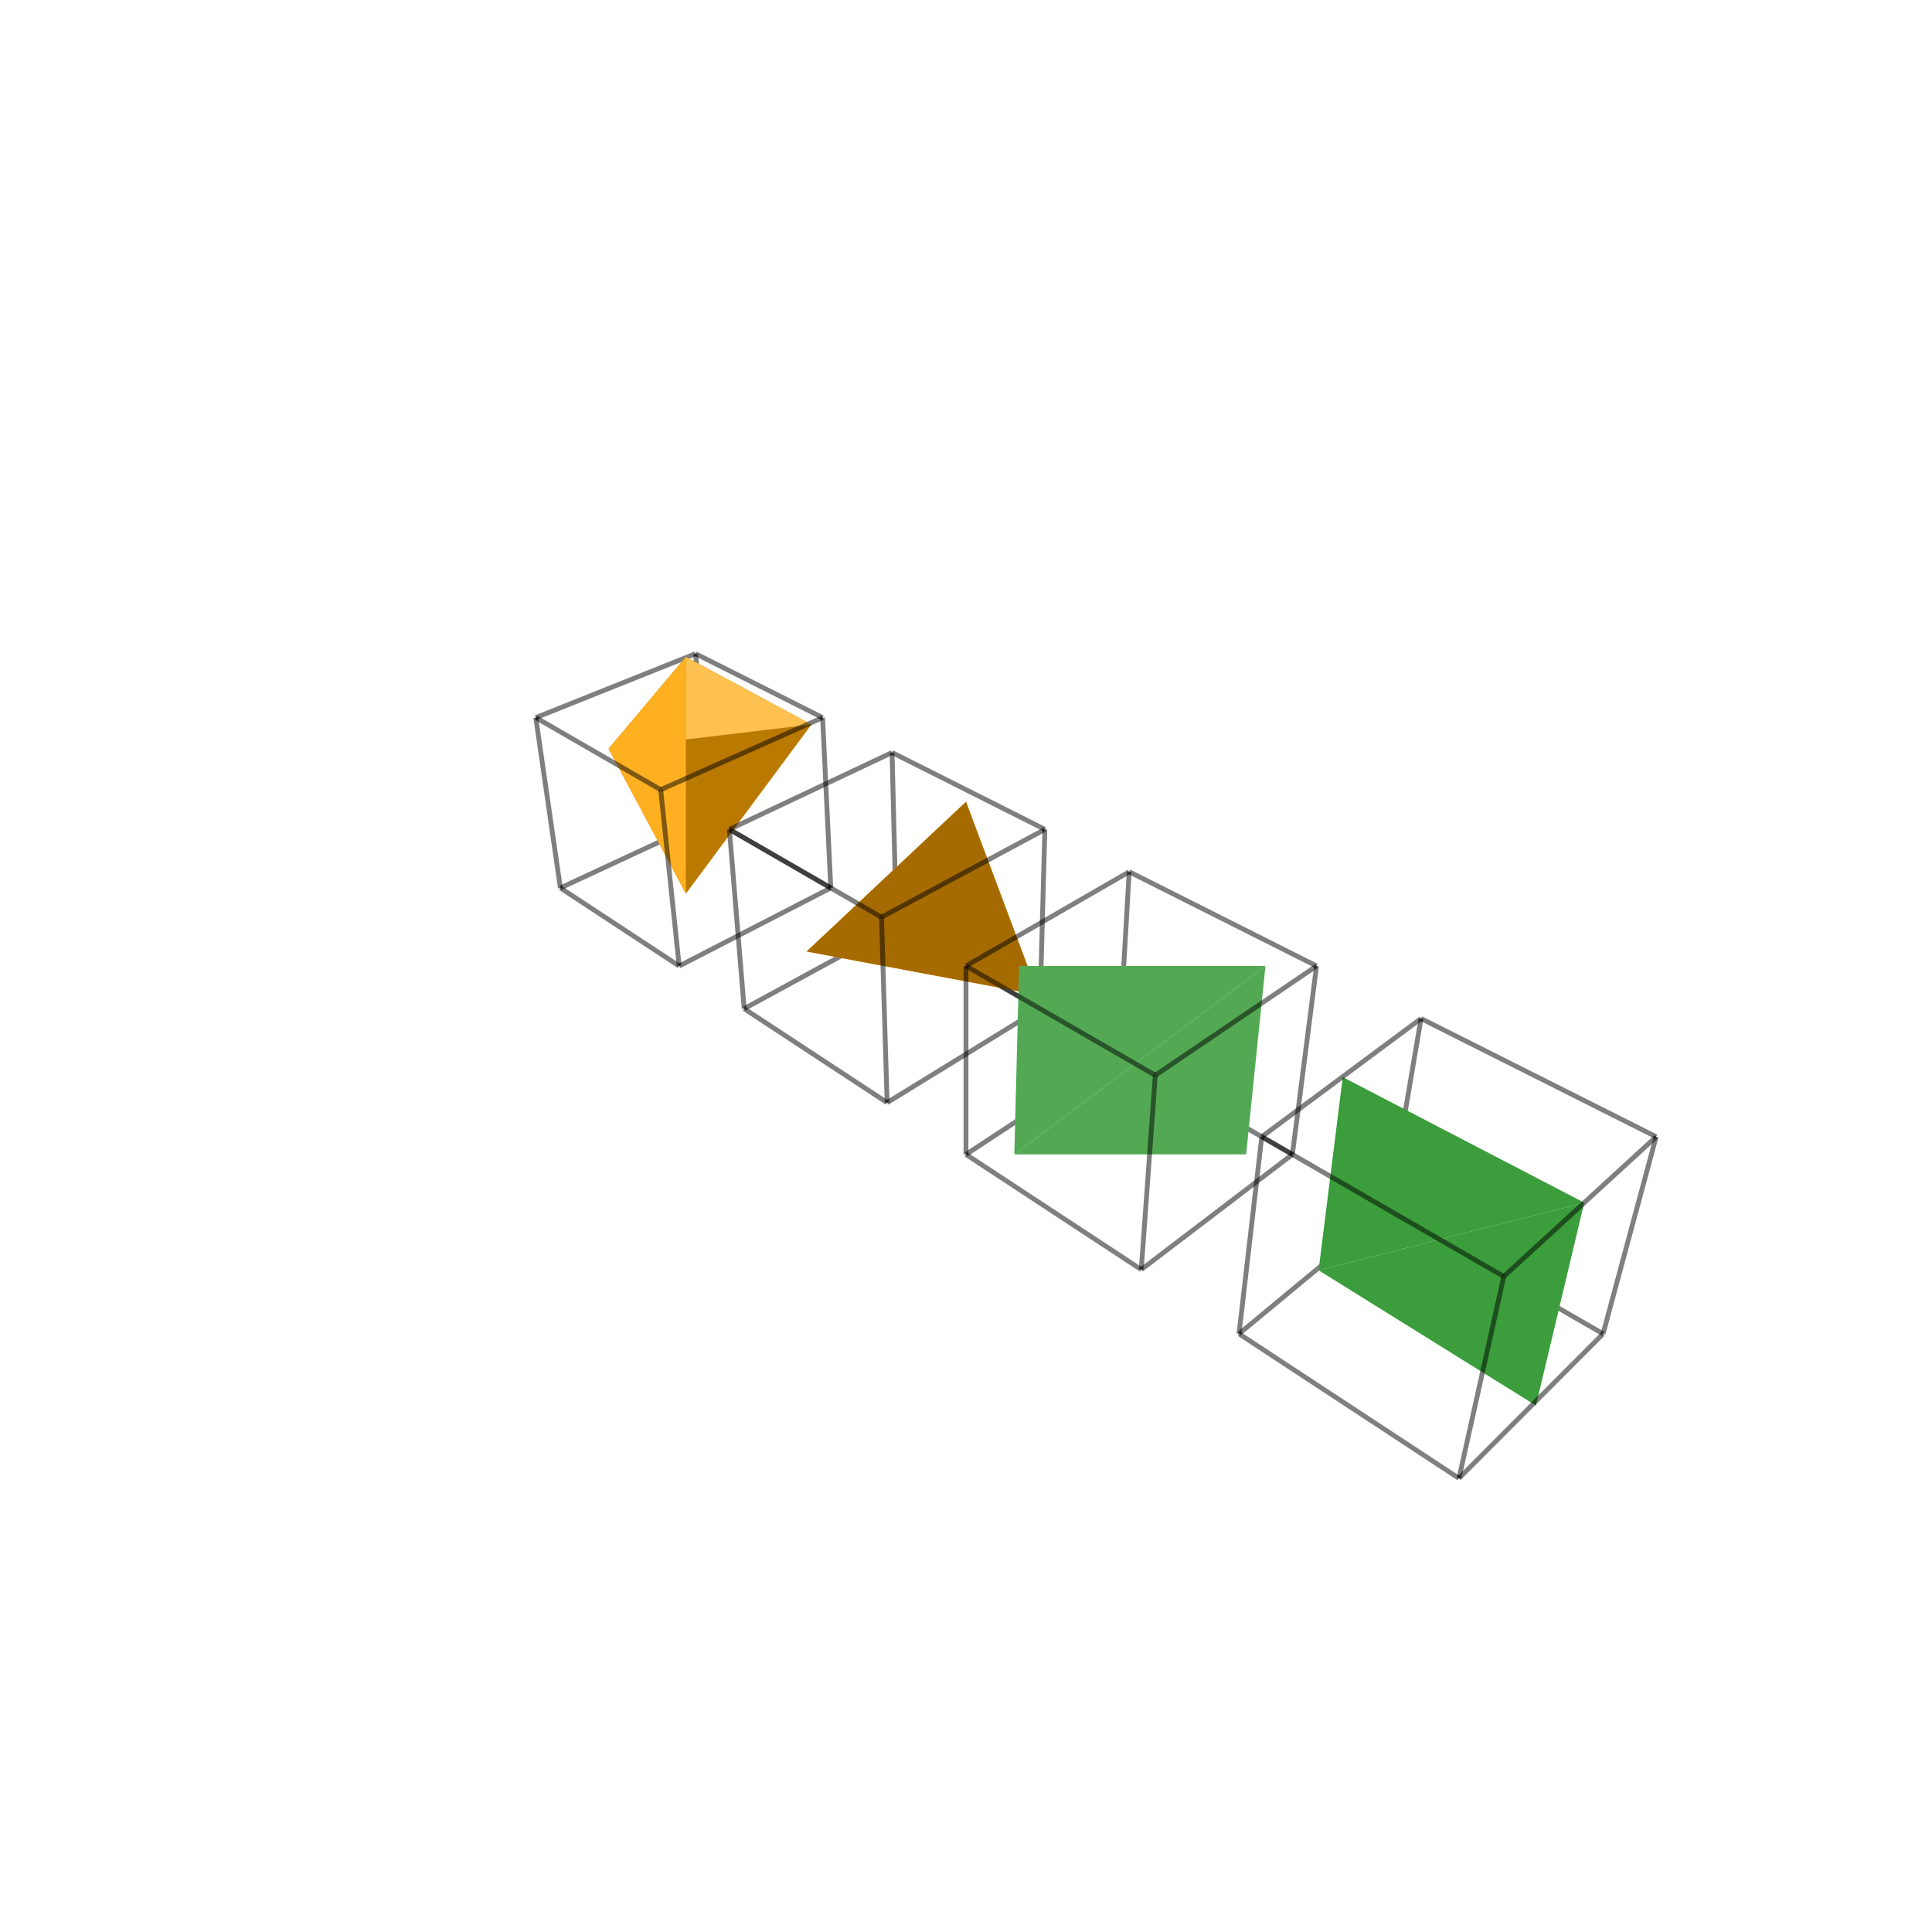
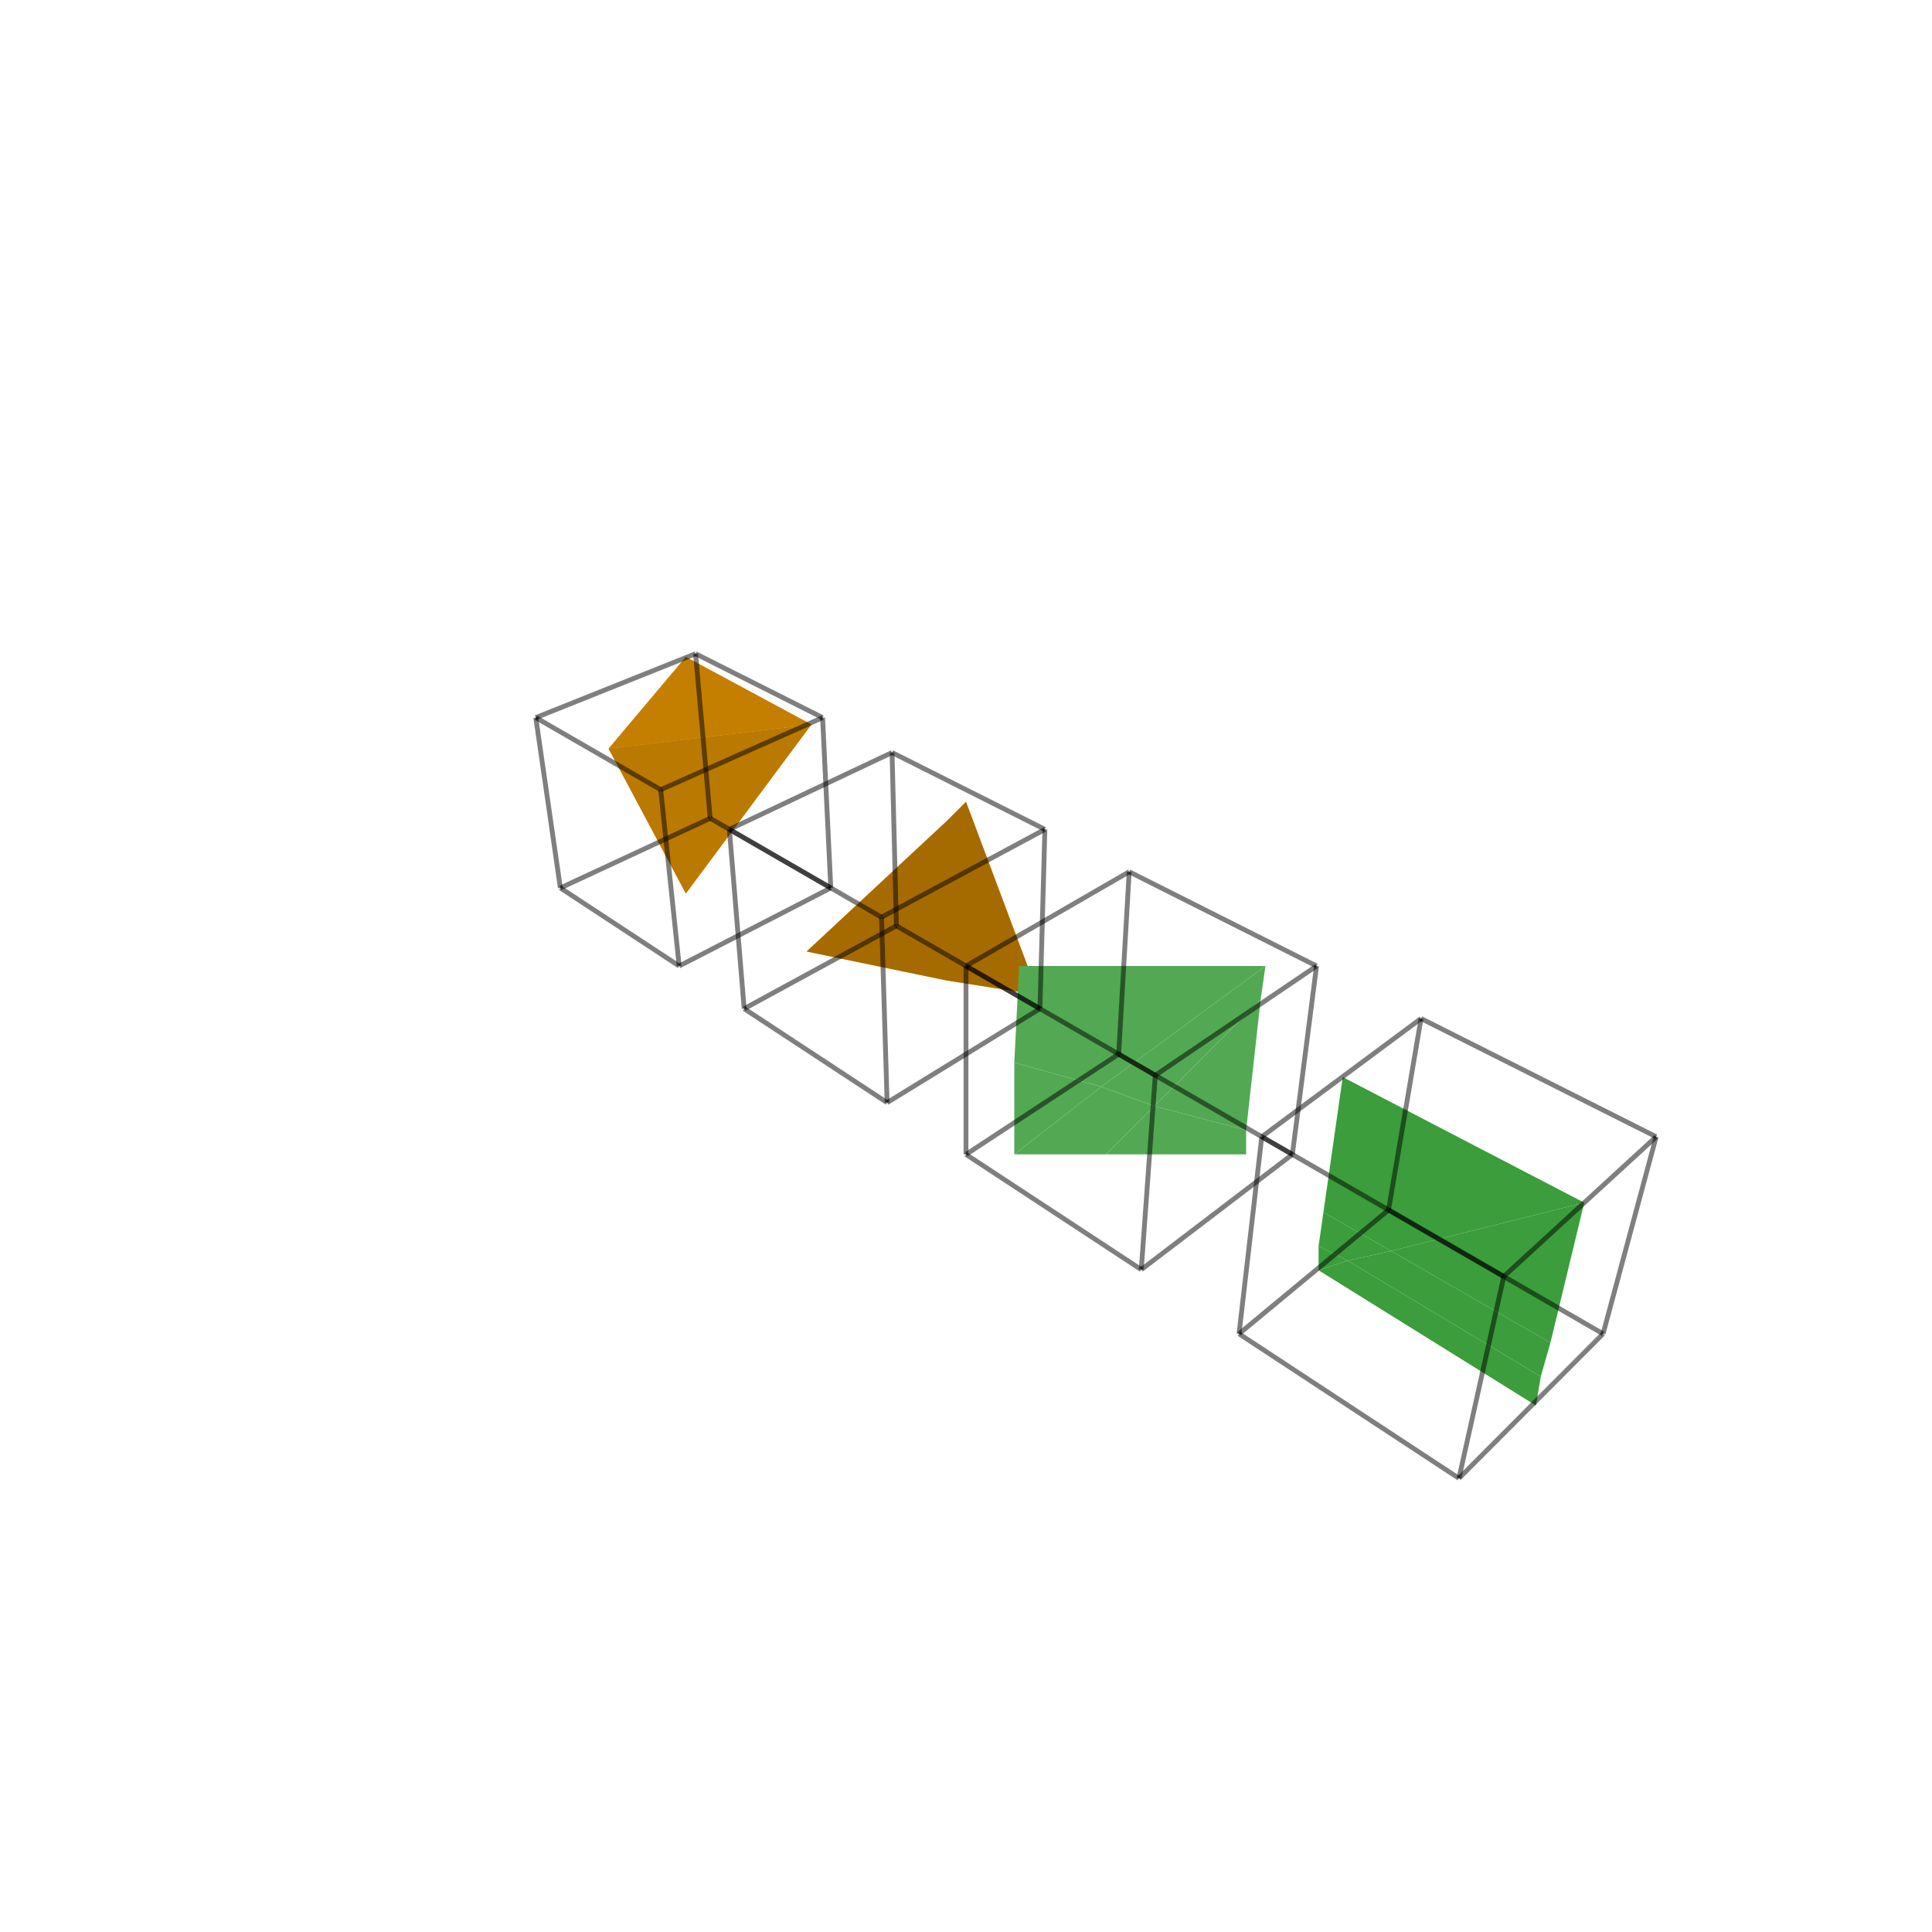
<svg xmlns="http://www.w3.org/2000/svg" width="400" height="400" viewBox="-200 -200 400 400">
-   <polyline fill="none" stroke="rgba(0,0,0,0.5)" points="-52.962,-30.578 -27.994,-16.162" />
-   <polyline fill="none" stroke="rgba(0,0,0,0.5)" points="-55.988,-64.65 -52.962,-30.578" />
-   <polyline fill="none" stroke="rgba(0,0,0,0.5)" points="-52.962,-30.578 -83.983,-16.162" />
+   <g stroke="#000" stroke-width="1" stroke-linecap="round" stroke-linejoin="round">
+     <polygon fill="rgba(255,186,59,1)" stroke="none" points="-14,-11 15,6 0,-34" />
+     <polygon fill="rgba(83,169,83,1)" stroke="none" points="29,39 58,39 58,34 39,29" />
+     <polygon fill="rgba(59,157,59,1)" stroke="none" points="73,63 79,61 73,58" />
+     <polygon fill="rgba(59,157,59,1)" stroke="none" points="73,63 118,91 119,85 79,61" />
+     <polygon fill="rgba(255,174,26,1)" stroke="none" points="-14,-11 -22,-7 -4,3 15,6" />
+     <polygon fill="rgba(255,169,11,1)" stroke="none" points="0,-34 -4,-30 -22,-7 -14,-11" />
+     <polygon fill="rgba(165,107,0,1)" stroke="none" points="15,6 -4,3 -4,-30 0,-34" />
+     <polygon fill="rgba(83,169,83,1)" stroke="none" points="58,34 61,7 39,29" />
+     <polygon fill="rgba(255,193,79,1)" stroke="none" points="-58,-64 -58,-15 -32,-50" />
+     <polygon fill="rgba(255,176,32,1)" stroke="none" points="-74,-45 -58,-15 -58,-64" />
+     <polygon fill="rgba(186,121,0,1)" stroke="none" points="-32,-50 -58,-15 -74,-45" />
+     <polygon fill="rgba(83,169,83,1)" stroke="none" points="10,39 28,25 10,20" />
+     <polygon fill="rgba(83,169,83,1)" stroke="none" points="10,39 29,39 39,29 28,25" />
+     <polygon fill="rgba(59,157,59,1)" stroke="none" points="79,61 88,59 74,51 73,58" />
+     <polygon fill="rgba(59,157,59,1)" stroke="none" points="119,85 121,78 88,59 79,61" />
+     <polygon fill="rgba(255,174,26,1)" stroke="none" points="-22,-7 -33,-3 -4,3" />
+     <polygon fill="rgba(255,169,11,1)" stroke="none" points="-4,-30 -33,-3 -22,-7" />
+     <polygon fill="rgba(165,107,0,1)" stroke="none" points="-4,3 -33,-3 -4,-30" />
+     <polygon fill="rgba(83,169,83,1)" stroke="none" points="28,25 62,0 11,0 10,20" />
+     <polygon fill="rgba(83,169,83,1)" stroke="none" points="39,29 61,7 62,0 28,25" />
+     <polygon fill="rgba(59,157,59,1)" stroke="none" points="88,59 128,49 78,23 74,51" />
+     <polygon fill="rgba(59,157,59,1)" stroke="none" points="121,78 128,49 88,59" />
+     <polygon fill="rgba(196,127,0,1)" stroke="none" points="-58,-64 -32,-50 -74,-45" />
+   </g>
+   <polyline fill="none" stroke="rgba(0,0,0,0.5)" points="102.062,106.066 111.34,64.282" />
+   <polyline fill="none" stroke="rgba(0,0,0,0.5)" points="111.34,64.282 61.237,35.355" />
+   <polyline fill="none" stroke="rgba(0,0,0,0.5)" points="142.887,35.355 111.34,64.282" />
+   <polyline fill="none" stroke="rgba(0,0,0,0.5)" points="131.896,76.15 142.887,35.355" />
+   <polyline fill="none" stroke="rgba(0,0,0,0.5)" points="142.887,35.355 94.211,10.879" />
+   <polyline fill="none" stroke="rgba(0,0,0,0.5)" points="131.896,76.15 102.062,106.066" />
+   <polyline fill="none" stroke="rgba(0,0,0,0.5)" points="94.211,10.879 61.237,35.355" />
+   <polyline fill="none" stroke="rgba(0,0,0,0.5)" points="56.527,76.15 102.062,106.066" />
+   <polyline fill="none" stroke="rgba(0,0,0,0.5)" points="61.237,35.355 56.527,76.15" />
+   <polyline fill="none" stroke="rgba(0,0,0,0.5)" points="36.289,62.854 39.192,22.627" />
+   <polyline fill="none" stroke="rgba(0,0,0,0.5)" points="72.577,0 39.192,22.627" />
+   <polyline fill="none" stroke="rgba(0,0,0,0.5)" points="39.192,22.627 0,0" />
+   <polyline fill="none" stroke="rgba(0,0,0,0.5)" points="87.482,50.508 131.896,76.15" />
+   <polyline fill="none" stroke="rgba(0,0,0,0.5)" points="94.211,10.879 87.482,50.508" />
+   <polyline fill="none" stroke="rgba(0,0,0,0.5)" points="87.482,50.508 56.527,76.15" />
+   <polyline fill="none" stroke="rgba(0,0,0,0.5)" points="67.572,39.013 72.577,0" />
+   <polyline fill="none" stroke="rgba(0,0,0,0.5)" points="67.572,39.013 36.289,62.854" />
+   <polyline fill="none" stroke="rgba(0,0,0,0.5)" points="72.577,0 33.786,-19.506" />
+   <polyline fill="none" stroke="rgba(0,0,0,0.5)" points="0,39.013 36.289,62.854" />
+   <polyline fill="none" stroke="rgba(0,0,0,0.5)" points="0,0 0,39.013" />
+   <polyline fill="none" stroke="rgba(0,0,0,0.5)" points="33.786,-19.506 0,0" />
+   <polyline fill="none" stroke="rgba(0,0,0,0.5)" points="-16.33,28.284 -17.496,-10.102" />
+   <polyline fill="none" stroke="rgba(0,0,0,0.5)" points="-17.496,-10.102 -48.99,-28.284" />
+   <polyline fill="none" stroke="rgba(0,0,0,0.5)" points="16.33,-28.284 -17.496,-10.102" />
+   <polyline fill="none" stroke="rgba(0,0,0,0.5)" points="31.606,18.248 67.572,39.013" />
+   <polyline fill="none" stroke="rgba(0,0,0,0.5)" points="33.786,-19.506 31.606,18.248" />
+   <polyline fill="none" stroke="rgba(0,0,0,0.5)" points="31.606,18.248 0,39.013" />
+   <polyline fill="none" stroke="rgba(0,0,0,0.5)" points="15.309,8.839 16.33,-28.284" />
+   <polyline fill="none" stroke="rgba(0,0,0,0.5)" points="16.33,-28.284 -15.309,-44.194" />
+   <polyline fill="none" stroke="rgba(0,0,0,0.5)" points="-45.928,8.839 -16.33,28.284" />
+   <polyline fill="none" stroke="rgba(0,0,0,0.5)" points="-48.99,-28.284 -45.928,8.839" />
+   <polyline fill="none" stroke="rgba(0,0,0,0.5)" points="15.309,8.839 -16.33,28.284" />
+   <polyline fill="none" stroke="rgba(0,0,0,0.5)" points="-15.309,-44.194 -48.99,-28.284" />
+   <polyline fill="none" stroke="rgba(0,0,0,0.5)" points="-59.382,-9.32345544913243e-15 -63.213,-36.496" />
+   <polyline fill="none" stroke="rgba(0,0,0,0.5)" points="-63.213,-36.496 -89.072,-51.426" />
+   <polyline fill="none" stroke="rgba(0,0,0,0.5)" points="-29.691,-51.426 -63.213,-36.496" />
+   <polyline fill="none" stroke="rgba(0,0,0,0.5)" points="-14.409,-8.319 15.309,8.839" />
+   <polyline fill="none" stroke="rgba(0,0,0,0.5)" points="-15.309,-44.194 -14.409,-8.319" />
+   <polyline fill="none" stroke="rgba(0,0,0,0.5)" points="-14.409,-8.319 -45.928,8.839" />
  <polyline fill="none" stroke="rgba(0,0,0,0.5)" points="-27.994,-16.162 -29.691,-51.426" />
  <polyline fill="none" stroke="rgba(0,0,0,0.5)" points="-29.691,-51.426 -55.988,-64.65" />
  <polyline fill="none" stroke="rgba(0,0,0,0.5)" points="-83.983,-16.162 -59.382,-9.32345544913243e-15" />
  <polyline fill="none" stroke="rgba(0,0,0,0.5)" points="-89.072,-51.426 -83.983,-16.162" />
  <polyline fill="none" stroke="rgba(0,0,0,0.5)" points="-27.994,-16.162 -59.382,-9.32345544913243e-15" />
  <polyline fill="none" stroke="rgba(0,0,0,0.5)" points="-55.988,-64.65 -89.072,-51.426" />
-   <g stroke="#000" stroke-width="1" stroke-linecap="round" stroke-linejoin="round">
-     <polygon fill="rgba(196,127,0,1)" stroke="none" points="-58,-64 -32,-50 -74,-45" />
-     <polygon fill="rgba(255,193,79,1)" stroke="none" points="-58,-64 -58,-15 -32,-50" />
-     <polygon fill="rgba(186,121,0,1)" stroke="none" points="-32,-50 -58,-15 -74,-45" />
-     <polygon fill="rgba(255,176,32,1)" stroke="none" points="-74,-45 -58,-15 -58,-64" />
-   </g>
-   <polyline fill="none" stroke="rgba(0,0,0,0.5)" points="-14.409,-8.319 15.309,8.839" />
-   <polyline fill="none" stroke="rgba(0,0,0,0.5)" points="-15.309,-44.194 -14.409,-8.319" />
-   <polyline fill="none" stroke="rgba(0,0,0,0.5)" points="-14.409,-8.319 -45.928,8.839" />
-   <g stroke="#000" stroke-width="1" stroke-linecap="round" stroke-linejoin="round">
-     <polygon fill="rgba(255,186,59,1)" stroke="none" points="-14,-11 15,6 0,-34" />
-     <polygon fill="rgba(255,174,26,1)" stroke="none" points="-14,-11 -33,-3 15,6" />
-     <polygon fill="rgba(255,169,11,1)" stroke="none" points="0,-34 -33,-3 -14,-11" />
-   </g>
-   <polyline fill="none" stroke="rgba(0,0,0,0.5)" points="-59.382,-9.32345544913243e-15 -63.213,-36.496" />
-   <polyline fill="none" stroke="rgba(0,0,0,0.5)" points="-63.213,-36.496 -89.072,-51.426" />
-   <polyline fill="none" stroke="rgba(0,0,0,0.5)" points="-29.691,-51.426 -63.213,-36.496" />
-   <polyline fill="none" stroke="rgba(0,0,0,0.5)" points="15.309,8.839 16.33,-28.284" />
-   <polyline fill="none" stroke="rgba(0,0,0,0.5)" points="16.33,-28.284 -15.309,-44.194" />
-   <polyline fill="none" stroke="rgba(0,0,0,0.5)" points="-45.928,8.839 -16.33,28.284" />
-   <polyline fill="none" stroke="rgba(0,0,0,0.5)" points="-48.99,-28.284 -45.928,8.839" />
-   <polyline fill="none" stroke="rgba(0,0,0,0.5)" points="15.309,8.839 -16.33,28.284" />
-   <polyline fill="none" stroke="rgba(0,0,0,0.5)" points="-15.309,-44.194 -48.99,-28.284" />
-   <g stroke="#000" stroke-width="1" stroke-linecap="round" stroke-linejoin="round">
-     <polygon fill="rgba(165,107,0,1)" stroke="none" points="15,6 -33,-3 0,-34" />
-   </g>
-   <polyline fill="none" stroke="rgba(0,0,0,0.5)" points="31.606,18.248 67.572,39.013" />
-   <polyline fill="none" stroke="rgba(0,0,0,0.5)" points="33.786,-19.506 31.606,18.248" />
-   <polyline fill="none" stroke="rgba(0,0,0,0.5)" points="31.606,18.248 0,39.013" />
-   <polyline fill="none" stroke="rgba(0,0,0,0.5)" points="-16.33,28.284 -17.496,-10.102" />
-   <polyline fill="none" stroke="rgba(0,0,0,0.5)" points="-17.496,-10.102 -48.99,-28.284" />
-   <polyline fill="none" stroke="rgba(0,0,0,0.5)" points="16.33,-28.284 -17.496,-10.102" />
-   <polyline fill="none" stroke="rgba(0,0,0,0.5)" points="72.577,0 33.786,-19.506" />
-   <polyline fill="none" stroke="rgba(0,0,0,0.5)" points="0,39.013 36.289,62.854" />
-   <polyline fill="none" stroke="rgba(0,0,0,0.5)" points="0,0 0,39.013" />
-   <polyline fill="none" stroke="rgba(0,0,0,0.5)" points="33.786,-19.506 0,0" />
-   <g stroke="#000" stroke-width="1" stroke-linecap="round" stroke-linejoin="round">
-     <polygon fill="rgba(83,169,83,1)" stroke="none" points="10,39 58,39 62,0" />
-     <polygon fill="rgba(83,169,83,1)" stroke="none" points="10,39 62,0 11,0" />
-   </g>
-   <polyline fill="none" stroke="rgba(0,0,0,0.5)" points="67.572,39.013 72.577,0" />
-   <polyline fill="none" stroke="rgba(0,0,0,0.5)" points="67.572,39.013 36.289,62.854" />
-   <polyline fill="none" stroke="rgba(0,0,0,0.5)" points="87.482,50.508 131.896,76.15" />
-   <polyline fill="none" stroke="rgba(0,0,0,0.5)" points="94.211,10.879 87.482,50.508" />
-   <polyline fill="none" stroke="rgba(0,0,0,0.5)" points="87.482,50.508 56.527,76.15" />
-   <g stroke="#000" stroke-width="1" stroke-linecap="round" stroke-linejoin="round">
-     <polygon fill="rgba(59,157,59,1)" stroke="none" points="73,63 118,91 128,49" />
-     <polygon fill="rgba(59,157,59,1)" stroke="none" points="73,63 128,49 78,23" />
-   </g>
-   <polyline fill="none" stroke="rgba(0,0,0,0.5)" points="39.192,22.627 0,0" />
-   <polyline fill="none" stroke="rgba(0,0,0,0.5)" points="36.289,62.854 39.192,22.627" />
-   <polyline fill="none" stroke="rgba(0,0,0,0.5)" points="72.577,0 39.192,22.627" />
-   <polyline fill="none" stroke="rgba(0,0,0,0.5)" points="56.527,76.15 102.062,106.066" />
-   <polyline fill="none" stroke="rgba(0,0,0,0.5)" points="61.237,35.355 56.527,76.15" />
-   <polyline fill="none" stroke="rgba(0,0,0,0.5)" points="131.896,76.15 142.887,35.355" />
-   <polyline fill="none" stroke="rgba(0,0,0,0.5)" points="142.887,35.355 94.211,10.879" />
-   <polyline fill="none" stroke="rgba(0,0,0,0.5)" points="131.896,76.15 102.062,106.066" />
-   <polyline fill="none" stroke="rgba(0,0,0,0.5)" points="94.211,10.879 61.237,35.355" />
-   <polyline fill="none" stroke="rgba(0,0,0,0.5)" points="102.062,106.066 111.34,64.282" />
-   <polyline fill="none" stroke="rgba(0,0,0,0.5)" points="111.34,64.282 61.237,35.355" />
-   <polyline fill="none" stroke="rgba(0,0,0,0.5)" points="142.887,35.355 111.34,64.282" />
+   <polyline fill="none" stroke="rgba(0,0,0,0.5)" points="-52.962,-30.578 -27.994,-16.162" />
+   <polyline fill="none" stroke="rgba(0,0,0,0.5)" points="-55.988,-64.65 -52.962,-30.578" />
+   <polyline fill="none" stroke="rgba(0,0,0,0.5)" points="-52.962,-30.578 -83.983,-16.162" />
</svg>
